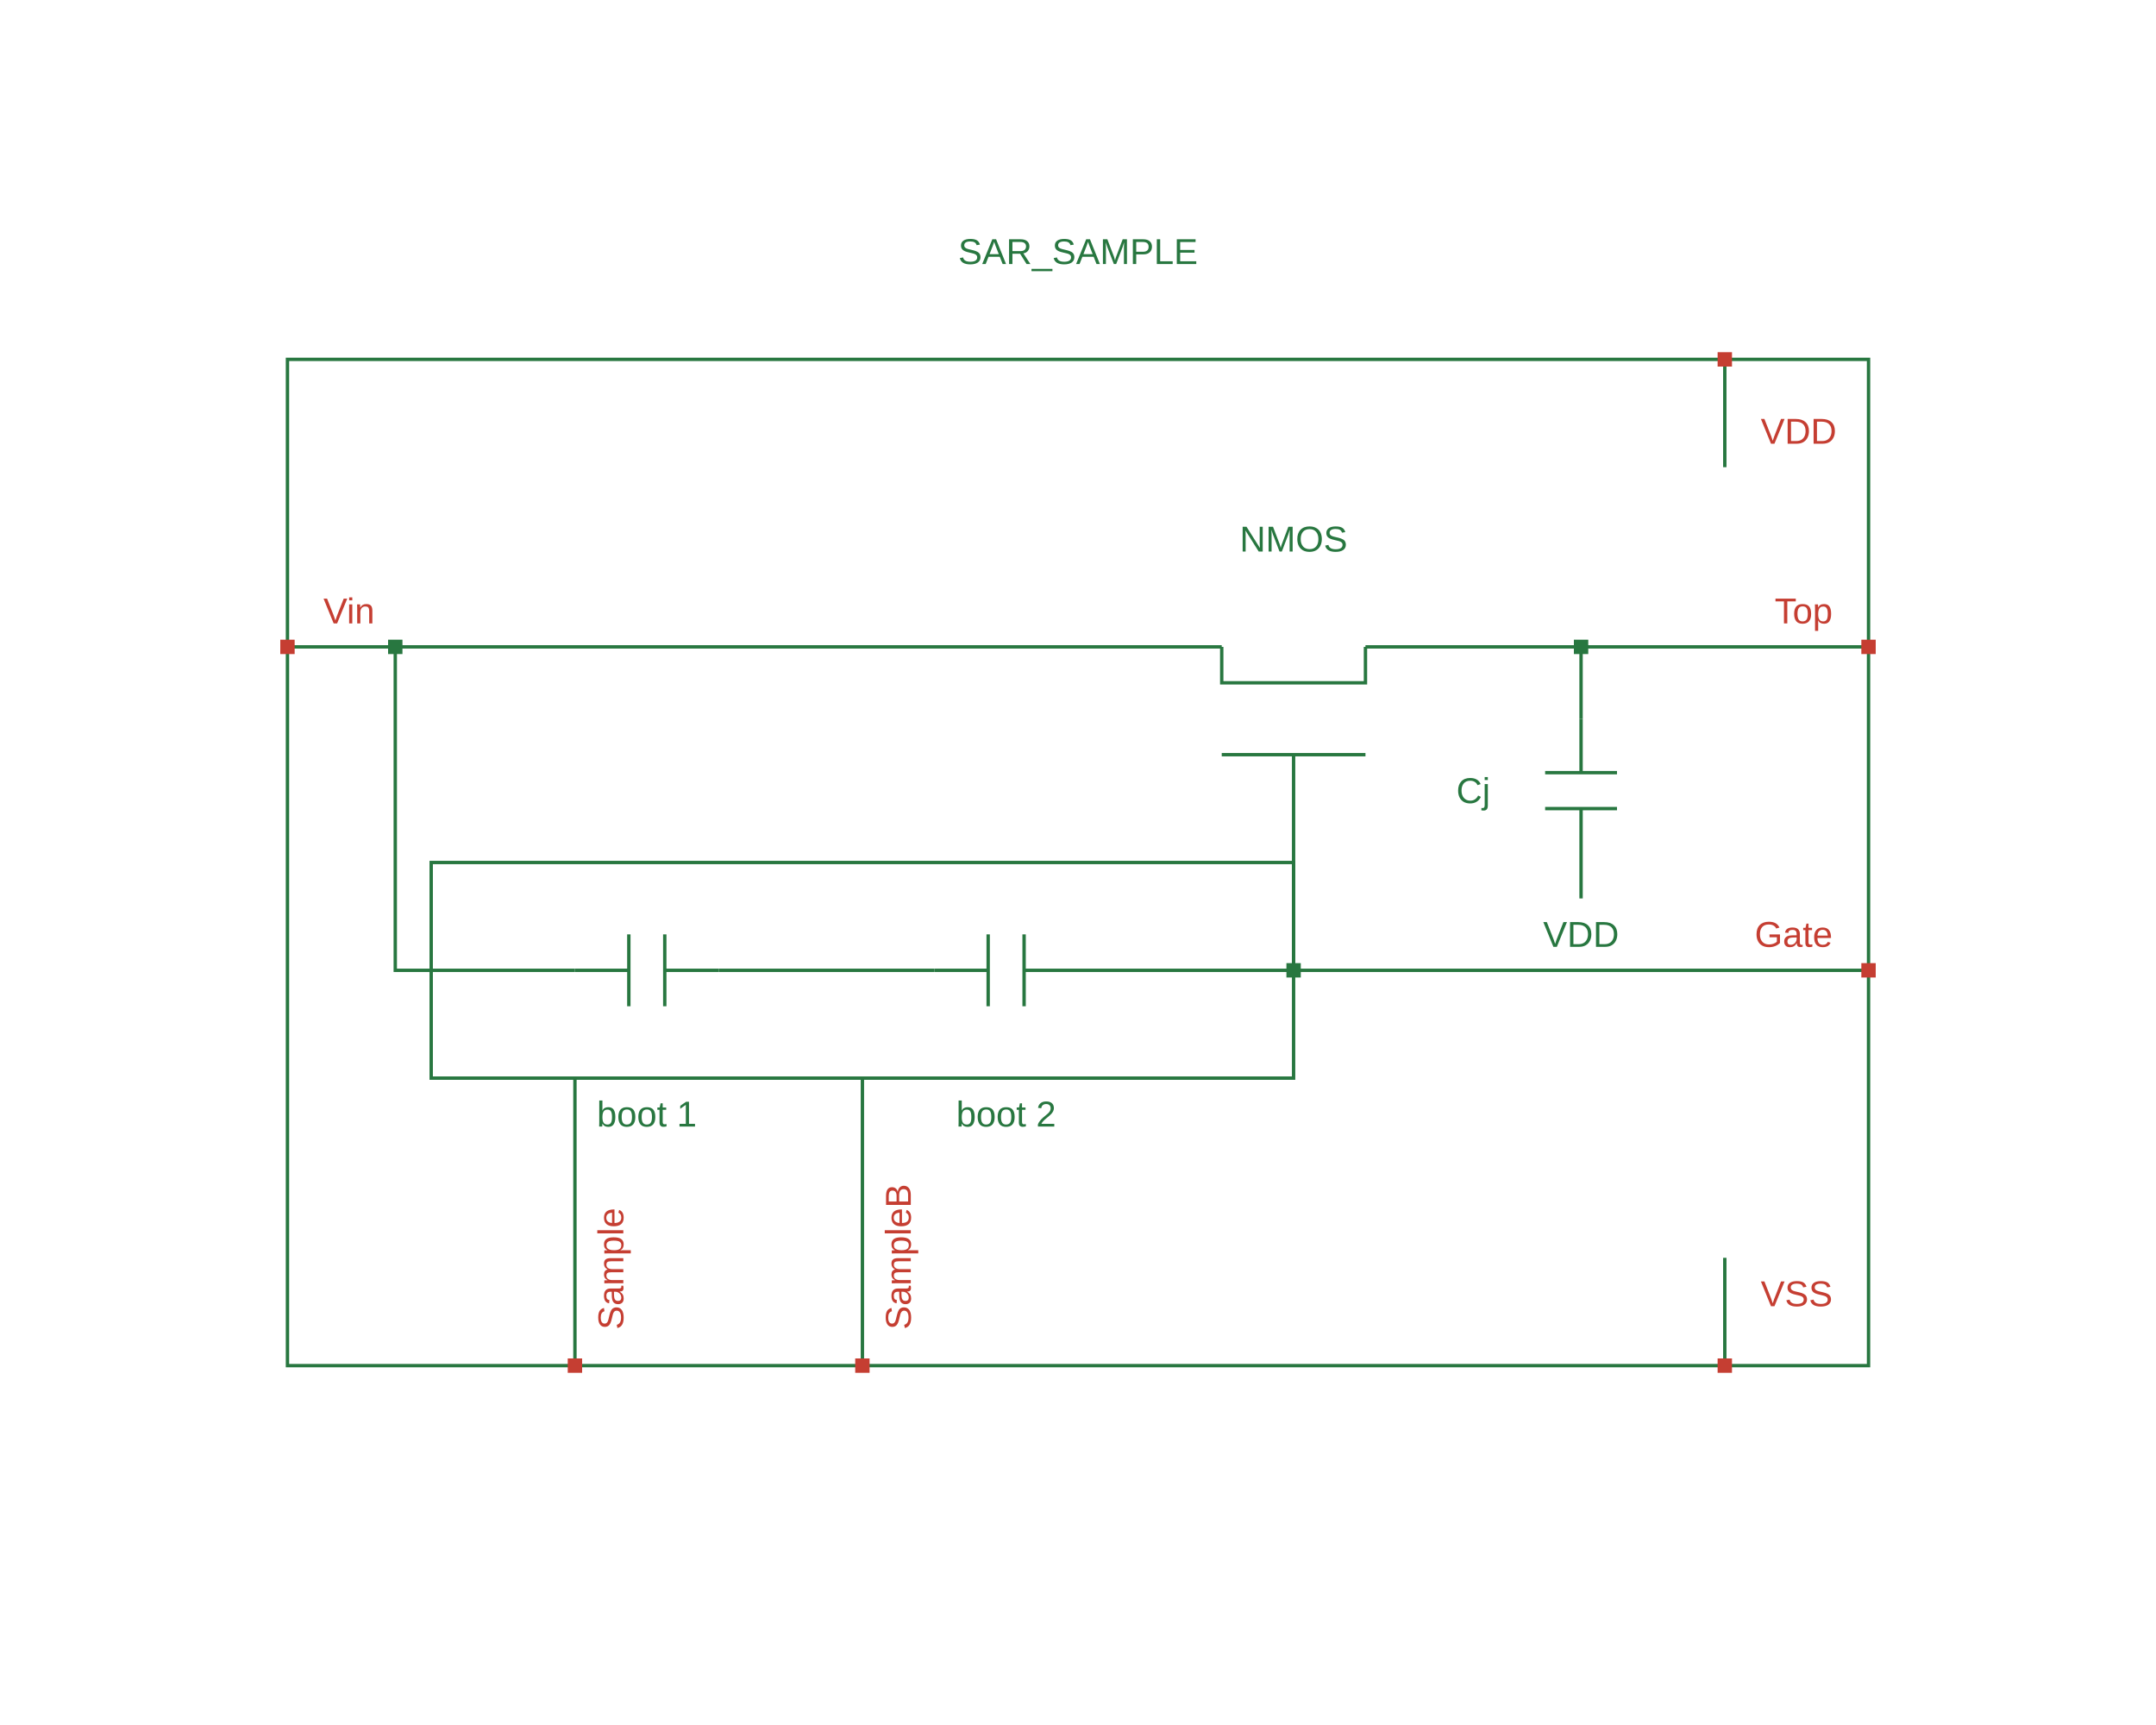
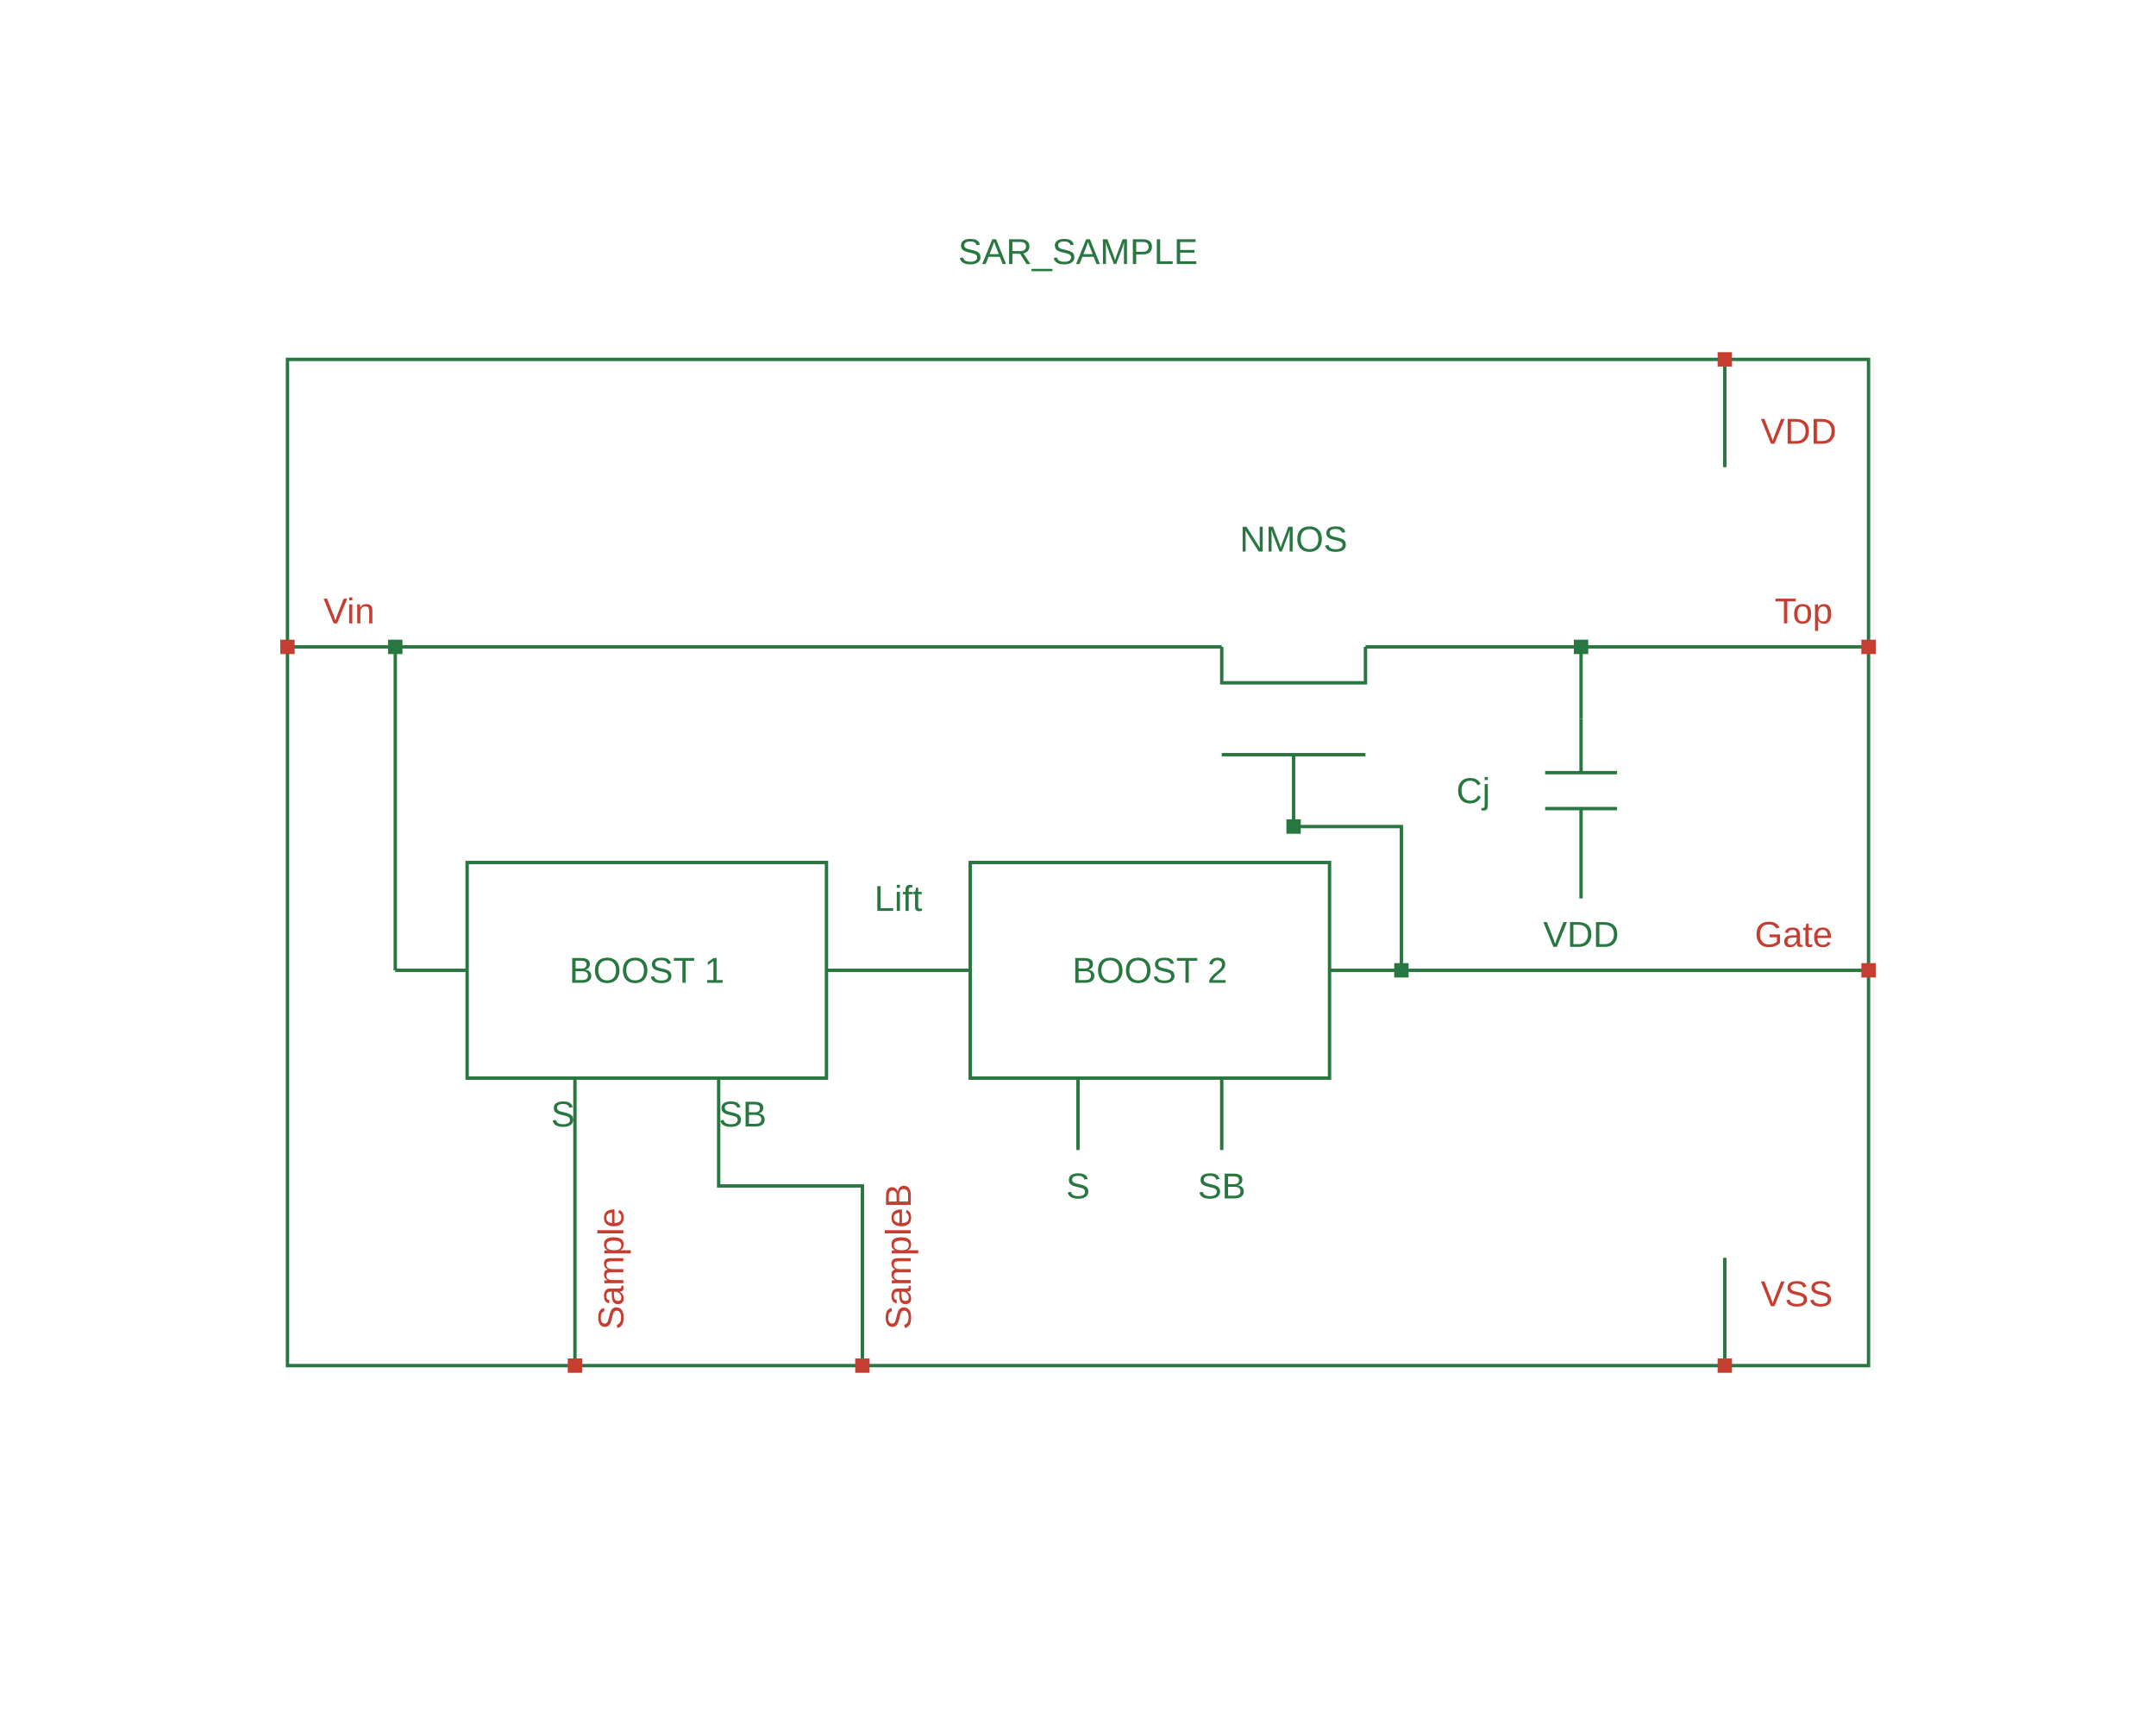
<svg xmlns="http://www.w3.org/2000/svg" viewBox="0 0 960 768">
  <rect width="100%" height="100%" fill="white" />
  <g stroke="#287740" stroke-width="1.5" fill="none">
    <rect x="128" y="160" width="704" height="448" />
    <polyline points="768,160 768,208" />
    <polyline points="768,608 768,560" />
    <polyline points="128,288 544,288" />
    <polyline points="544,288 544,304 608,304 608,288" />
    <polyline points="544,336 608,336" />
-     <polyline points="576,336 576,432" />
+     <polyline points="576,336 576,368" />
    <polyline points="832,288 608,288" />
-     <rect x="192" y="384" width="384" height="96" />
-     <polyline points="280,448 280,416" />
-     <polyline points="296,448 296,416" />
-     <polyline points="256,432 280,432" />
-     <polyline points="296,432 320,432" />
-     <polyline points="440,448 440,416" />
-     <polyline points="456,448 456,416" />
-     <polyline points="416,432 440,432" />
-     <polyline points="456,432 480,432" />
-     <polyline points="192,432 256,432" />
-     <polyline points="320,432 416,432" />
-     <polyline points="480,432 576,432" />
-     <polyline points="176,288 176,432 192,432" />
+     <rect x="208" y="384" width="160" height="96" />
+     <rect x="432" y="384" width="160" height="96" />
+     <polyline points="176,432 208,432" />
+     <polyline points="368,432 432,432" />
+     <polyline points="592,432 624,432 624,368 576,368" />
+     <polyline points="572.8,368 579.2,368" stroke-width="6.4" stroke-linecap="butt" />
+     <polyline points="176,288 176,432" />
    <polyline points="172.8,288 179.2,288" stroke-width="6.4" stroke-linecap="butt" />
-     <polyline points="832,432 576,432" />
-     <polyline points="572.8,432 579.2,432" stroke-width="6.4" stroke-linecap="butt" />
+     <polyline points="832,432 624,432" />
+     <polyline points="620.8,432 627.2,432" stroke-width="6.4" stroke-linecap="butt" />
    <polyline points="256,608 256,480" />
-     <polyline points="384,608 384,480" />
+     <polyline points="384,608 384,528 320,528 320,480" />
+     <polyline points="480,480 480,512" />
+     <polyline points="544,480 544,512" />
    <polyline points="688,344 720,344" />
    <polyline points="688,360 720,360" />
    <polyline points="704,320 704,344" />
    <polyline points="704,360 704,384" />
    <polyline points="704,320 704,288" />
    <polyline points="700.8,288 707.2,288" stroke-width="6.4" stroke-linecap="butt" />
    <polyline points="704,384 704,400" />
  </g>
  <g fill="#287740" font-family="Arial,sans-serif">
    <text x="576" y="240" font-size="16" text-anchor="middle" dominant-baseline="central">NMOS</text>
-     <text x="384" y="432" font-size="16" text-anchor="middle" dominant-baseline="central" />
-     <text x="288" y="496" font-size="16" text-anchor="middle" dominant-baseline="central">boot 1</text>
-     <text x="448" y="496" font-size="16" text-anchor="middle" dominant-baseline="central">boot 2</text>
+     <text x="288" y="432" font-size="16" text-anchor="middle" dominant-baseline="central">BOOST 1</text>
+     <text x="512" y="432" font-size="16" text-anchor="middle" dominant-baseline="central">BOOST 2</text>
+     <text x="400" y="400" font-size="16" text-anchor="middle" dominant-baseline="central">Lift</text>
+     <text x="256" y="496" font-size="16" text-anchor="end" dominant-baseline="central">S</text>
+     <text x="320" y="496" font-size="16" text-anchor="start" dominant-baseline="central">SB</text>
+     <text x="480" y="528" font-size="16" text-anchor="middle" dominant-baseline="central">S</text>
+     <text x="544" y="528" font-size="16" text-anchor="middle" dominant-baseline="central">SB</text>
    <text x="704" y="416" font-size="16" text-anchor="middle" dominant-baseline="central">VDD</text>
    <text x="656" y="352" font-size="16" text-anchor="middle" dominant-baseline="central">Cj</text>
    <text x="480" y="112" font-size="16" text-anchor="middle" dominant-baseline="central">SAR_SAMPLE</text>
  </g>
  <g fill="#c53e32" font-family="Arial,sans-serif" font-size="16">
    <g data-port="VDD" data-side="top">
      <rect x="764.8" y="156.8" width="6.4" height="6.4" />
      <text x="784" y="192" text-anchor="start" dominant-baseline="central">VDD</text>
    </g>
    <g data-port="VSS" data-side="bottom">
      <rect x="764.8" y="604.8" width="6.4" height="6.4" />
      <text x="784" y="576" text-anchor="start" dominant-baseline="central">VSS</text>
    </g>
    <g data-port="Vin" data-side="left">
      <rect x="124.8" y="284.8" width="6.4" height="6.4" />
      <text x="144" y="272" text-anchor="start" dominant-baseline="central">Vin</text>
    </g>
    <g data-port="Top" data-side="right">
      <rect x="828.8" y="284.8" width="6.4" height="6.4" />
      <text x="816" y="272" text-anchor="end" dominant-baseline="central">Top</text>
    </g>
    <g data-port="Gate" data-side="right">
      <rect x="828.8" y="428.8" width="6.4" height="6.4" />
      <text x="816" y="416" text-anchor="end" dominant-baseline="central">Gate</text>
    </g>
    <g data-port="Sample" data-side="bottom">
      <rect x="252.8" y="604.8" width="6.4" height="6.4" />
      <text x="272" y="592" text-anchor="start" dominant-baseline="central" transform="rotate(-90 272 592)">Sample</text>
    </g>
    <g data-port="SampleB" data-side="bottom">
      <rect x="380.8" y="604.8" width="6.4" height="6.4" />
      <text x="400" y="592" text-anchor="start" dominant-baseline="central" transform="rotate(-90 400 592)">SampleB</text>
    </g>
  </g>
</svg>
